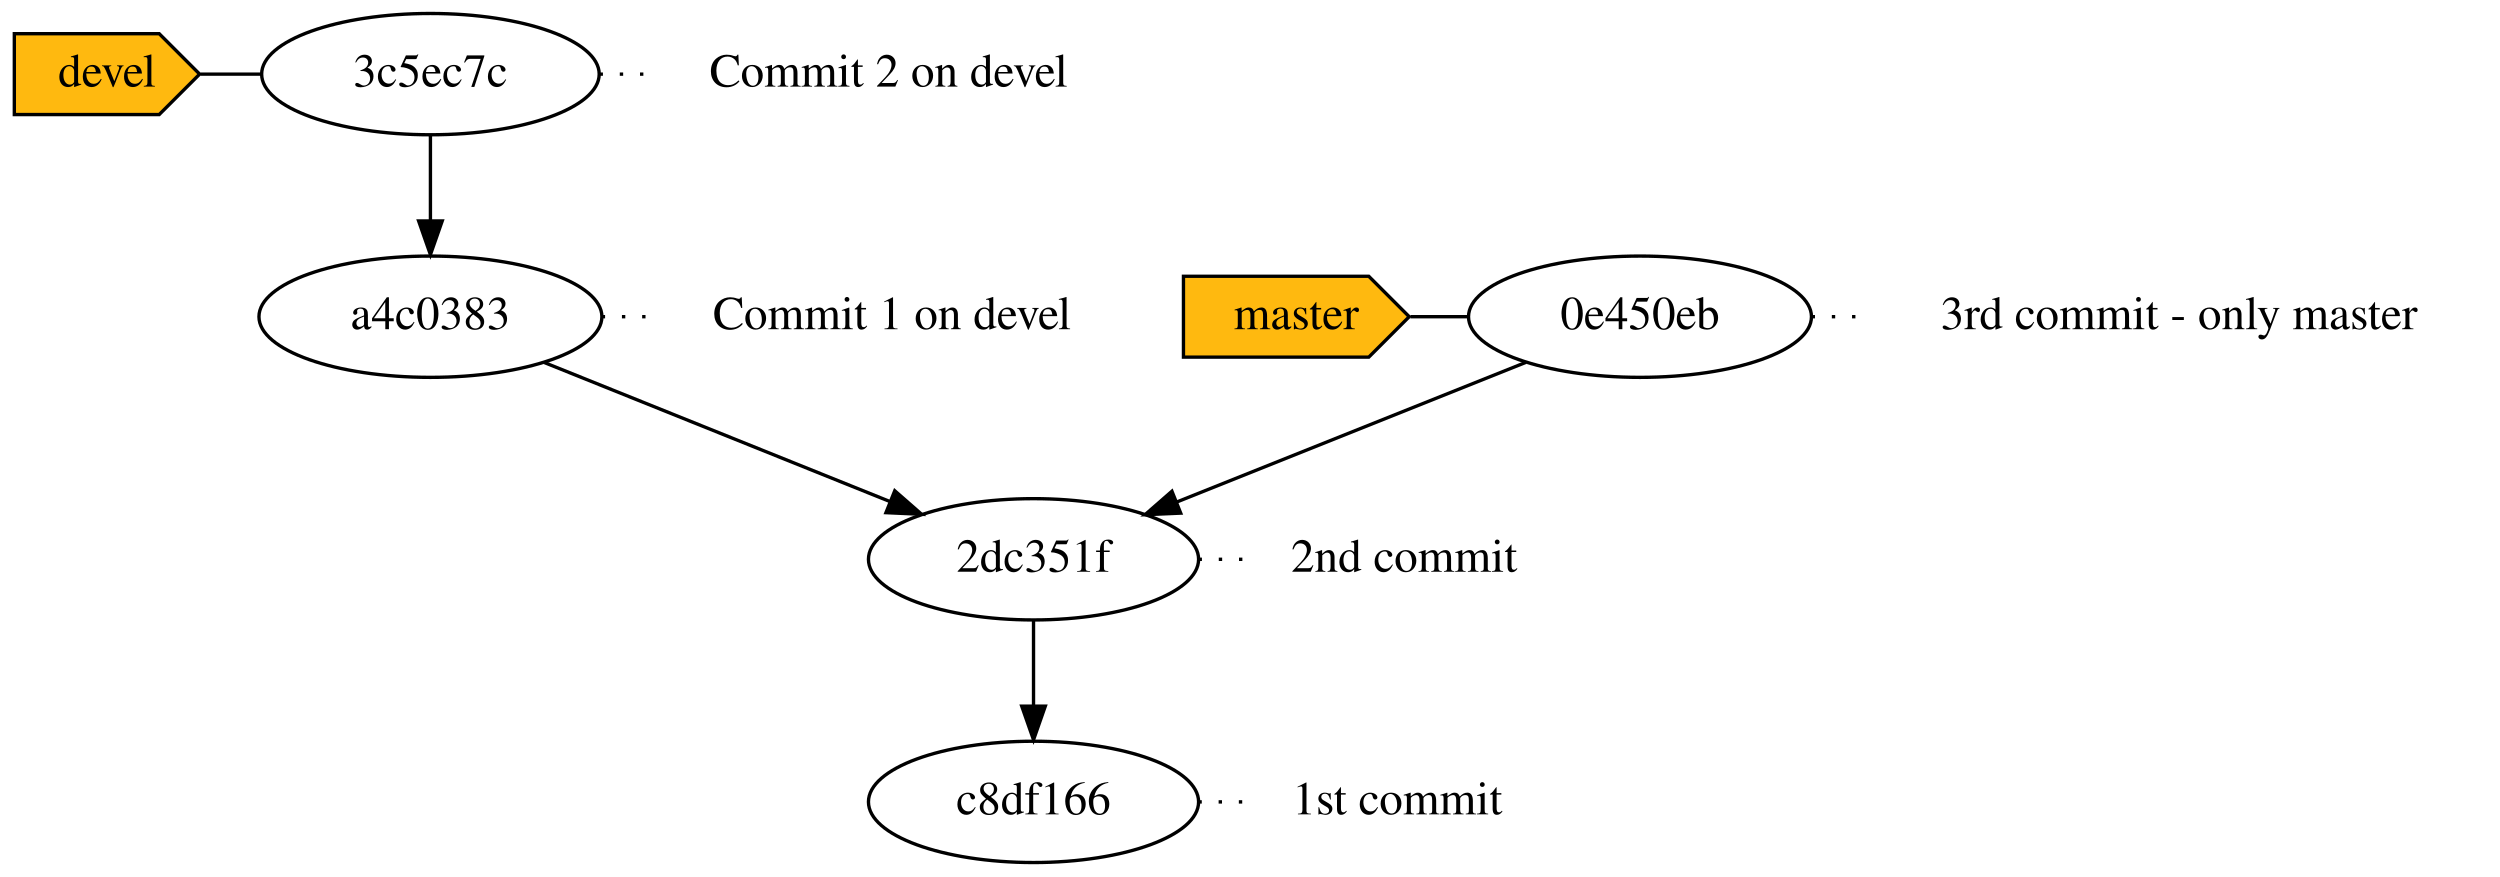
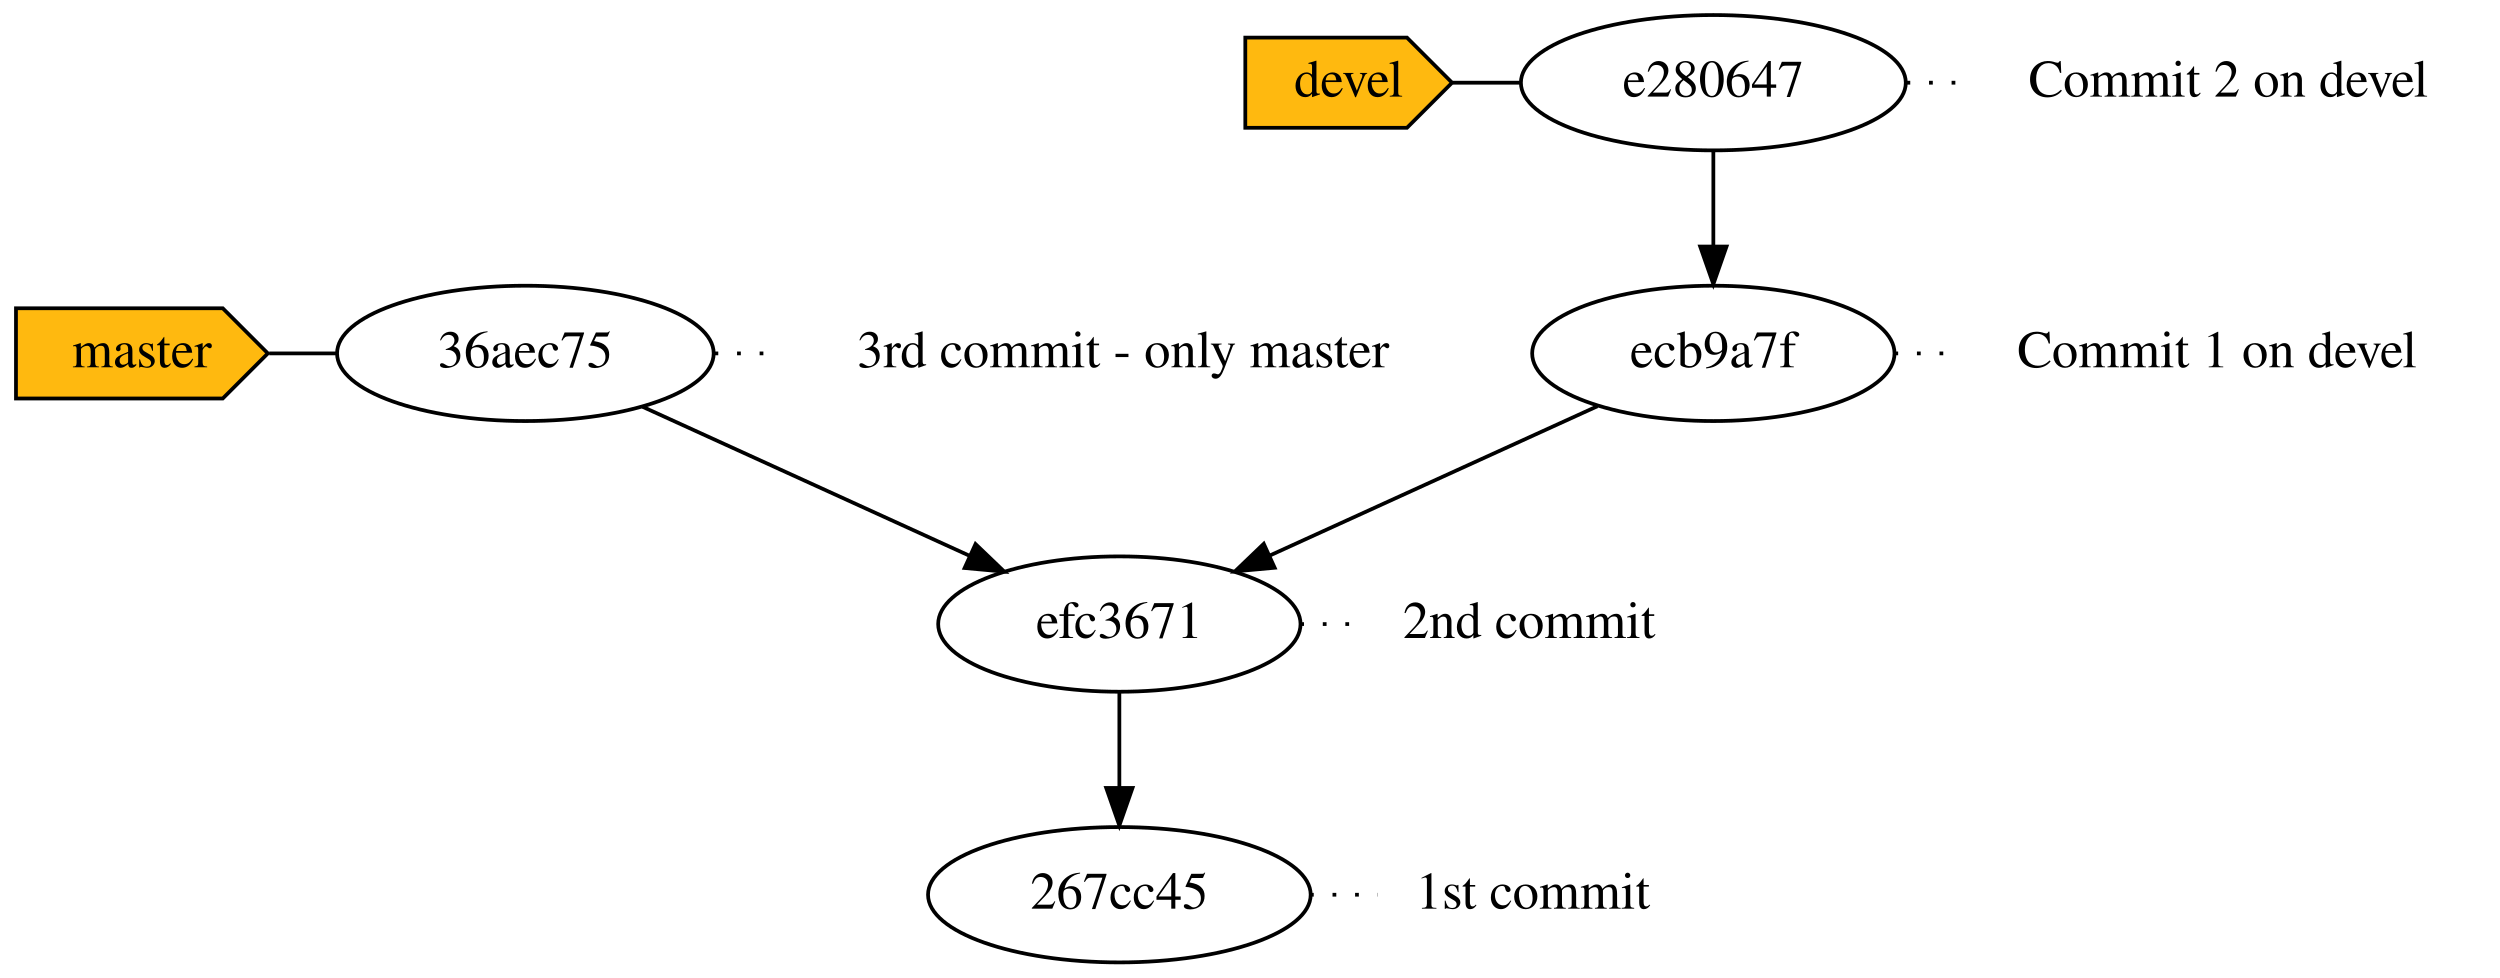
- <svg xmlns="http://www.w3.org/2000/svg" width="742pt" height="260pt" viewBox="0.00 0.00 741.50 260.00">
+ <svg xmlns="http://www.w3.org/2000/svg" width="665pt" height="260pt" viewBox="0.00 0.00 664.50 260.00">
  <g id="graph0" class="graph" transform="scale(1 1) rotate(0) translate(4 256)">
    <g id="node1" class="node">
-       <ellipse fill="none" stroke="#000000" cx="482.5" cy="-162" rx="50.892" ry="18" />
-       <text text-anchor="middle" x="482.5" y="-158.3" font-family="Times,serif" font-size="14.00" fill="#000000">0e450eb</text>
+       <ellipse fill="none" stroke="#000000" cx="293.5" cy="-18" rx="50.892" ry="18" />
+       <text text-anchor="middle" x="293.5" y="-14.3" font-family="Times,serif" font-size="14.00" fill="#000000">267cc45</text>
    </g>
    <g id="node2" class="node">
-       <text text-anchor="middle" x="642.5" y="-158.3" font-family="Times,serif" font-size="14.00" fill="#000000">3rd commit - only master</text>
+       <text text-anchor="middle" x="403.5" y="-14.3" font-family="Times,serif" font-size="14.00" fill="#000000">1st commit</text>
    </g>
    <g id="edge1" class="edge">
-       <path fill="none" stroke="#000000" stroke-dasharray="1,5" d="M533.438,-162C539.402,-162 545.366,-162 551.331,-162" />
+       <path fill="none" stroke="#000000" stroke-dasharray="1,5" d="M344.203,-18C350.226,-18 356.248,-18 362.27,-18" />
    </g>
    <g id="node3" class="node">
-       <ellipse fill="none" stroke="#000000" cx="302.5" cy="-90" rx="48.993" ry="18" />
-       <text text-anchor="middle" x="302.5" y="-86.3" font-family="Times,serif" font-size="14.00" fill="#000000">2dc351f</text>
+       <ellipse fill="none" stroke="#000000" cx="135.5" cy="-162" rx="50.091" ry="18" />
+       <text text-anchor="middle" x="135.5" y="-158.3" font-family="Times,serif" font-size="14.00" fill="#000000">36aec75</text>
+     </g>
+     <g id="node4" class="node">
+       <text text-anchor="middle" x="294.5" y="-158.3" font-family="Times,serif" font-size="14.00" fill="#000000">3rd commit - only master</text>
+     </g>
+     <g id="edge2" class="edge">
+       <path fill="none" stroke="#000000" stroke-dasharray="1,5" d="M185.809,-162C191.611,-162 197.414,-162 203.216,-162" />
+     </g>
+     <g id="node9" class="node">
+       <ellipse fill="none" stroke="#000000" cx="293.5" cy="-90" rx="48.192" ry="18" />
+       <text text-anchor="middle" x="293.5" y="-86.3" font-family="Times,serif" font-size="14.00" fill="#000000">efc3671</text>
    </g>
    <g id="edge6" class="edge">
-       <path fill="none" stroke="#000000" d="M448.643,-148.457C419.295,-136.718 376.684,-119.674 345.039,-107.016" />
-       <polygon fill="#000000" stroke="#000000" points="346.181,-103.703 335.597,-103.239 343.582,-110.202 346.181,-103.703" />
+       <path fill="none" stroke="#000000" d="M166.716,-147.775C191.655,-136.411 226.77,-120.408 253.724,-108.126" />
+       <polygon fill="#000000" stroke="#000000" points="255.238,-111.282 262.887,-103.95 252.336,-104.912 255.238,-111.282" />
    </g>
-     <g id="node4" class="node">
-       <text text-anchor="middle" x="412.5" y="-86.3" font-family="Times,serif" font-size="14.00" fill="#000000">2nd commit</text>
+     <g id="node5" class="node">
+       <ellipse fill="none" stroke="#000000" cx="451.5" cy="-234" rx="51.191" ry="18" />
+       <text text-anchor="middle" x="451.5" y="-230.3" font-family="Times,serif" font-size="14.00" fill="#000000">e280647</text>
    </g>
-     <g id="edge2" class="edge">
-       <path fill="none" stroke="#000000" stroke-dasharray="1,5" d="M351.484,-90C357.363,-90 363.243,-90 369.122,-90" />
+     <g id="node6" class="node">
+       <text text-anchor="middle" x="588.5" y="-230.3" font-family="Times,serif" font-size="14.00" fill="#000000">Commit 2 on devel</text>
    </g>
-     <g id="node9" class="node">
-       <ellipse fill="none" stroke="#000000" cx="302.5" cy="-18" rx="48.993" ry="18" />
-       <text text-anchor="middle" x="302.5" y="-14.3" font-family="Times,serif" font-size="14.00" fill="#000000">c8df166</text>
+     <g id="edge3" class="edge">
+       <path fill="none" stroke="#000000" stroke-dasharray="1,5" d="M502.875,-234C508.673,-234 514.47,-234 520.268,-234" />
+     </g>
+     <g id="node7" class="node">
+       <ellipse fill="none" stroke="#000000" cx="451.5" cy="-162" rx="48.192" ry="18" />
+       <text text-anchor="middle" x="451.5" y="-158.3" font-family="Times,serif" font-size="14.00" fill="#000000">ecb9a7f</text>
    </g>
    <g id="edge7" class="edge">
-       <path fill="none" stroke="#000000" d="M302.5,-71.831C302.5,-64.131 302.5,-54.974 302.5,-46.417" />
-       <polygon fill="#000000" stroke="#000000" points="306,-46.413 302.5,-36.413 299,-46.413 306,-46.413" />
+       <path fill="none" stroke="#000000" d="M451.5,-215.831C451.5,-208.131 451.5,-198.974 451.5,-190.417" />
+       <polygon fill="#000000" stroke="#000000" points="455,-190.413 451.5,-180.413 448,-190.413 455,-190.413" />
    </g>
-     <g id="node5" class="node">
-       <ellipse fill="none" stroke="#000000" cx="123.5" cy="-234" rx="50.091" ry="18" />
-       <text text-anchor="middle" x="123.5" y="-230.3" font-family="Times,serif" font-size="14.00" fill="#000000">3c5ec7c</text>
+     <g id="node8" class="node">
+       <text text-anchor="middle" x="585.5" y="-158.3" font-family="Times,serif" font-size="14.00" fill="#000000">Commit 1 on devel</text>
    </g>
-     <g id="node6" class="node">
-       <text text-anchor="middle" x="259.5" y="-230.3" font-family="Times,serif" font-size="14.00" fill="#000000">Commit 2 on devel</text>
-     </g>
-     <g id="edge3" class="edge">
-       <path fill="none" stroke="#000000" stroke-dasharray="1,5" d="M173.703,-234C179.624,-234 185.545,-234 191.466,-234" />
-     </g>
-     <g id="node7" class="node">
-       <ellipse fill="none" stroke="#000000" cx="123.5" cy="-162" rx="50.892" ry="18" />
-       <text text-anchor="middle" x="123.5" y="-158.3" font-family="Times,serif" font-size="14.00" fill="#000000">a4c0383</text>
+     <g id="edge4" class="edge">
+       <path fill="none" stroke="#000000" stroke-dasharray="1,5" d="M499.656,-162C505.58,-162 511.505,-162 517.429,-162" />
    </g>
    <g id="edge8" class="edge">
-       <path fill="none" stroke="#000000" d="M123.5,-215.831C123.5,-208.131 123.5,-198.974 123.5,-190.417" />
-       <polygon fill="#000000" stroke="#000000" points="127,-190.413 123.5,-180.413 120,-190.413 127,-190.413" />
+       <path fill="none" stroke="#000000" d="M420.661,-147.947C395.757,-136.598 360.528,-120.544 333.464,-108.211" />
+       <polygon fill="#000000" stroke="#000000" points="334.812,-104.98 324.261,-104.018 331.91,-111.35 334.812,-104.98" />
    </g>
    <g id="edge9" class="edge">
-       <path fill="none" stroke="#000000" d="M157.168,-148.457C186.262,-136.755 228.462,-119.781 259.9,-107.135" />
-       <polygon fill="#000000" stroke="#000000" points="261.314,-110.339 269.285,-103.36 258.702,-103.845 261.314,-110.339" />
-     </g>
-     <g id="node8" class="node">
-       <text text-anchor="middle" x="260.5" y="-158.3" font-family="Times,serif" font-size="14.00" fill="#000000">Commit 1 on devel</text>
-     </g>
-     <g id="edge4" class="edge">
-       <path fill="none" stroke="#000000" stroke-dasharray="1,5" d="M174.34,-162C180.286,-162 186.232,-162 192.178,-162" />
+       <path fill="none" stroke="#000000" d="M293.5,-71.831C293.5,-64.131 293.5,-54.974 293.5,-46.417" />
+       <polygon fill="#000000" stroke="#000000" points="297,-46.413 293.5,-36.413 290,-46.413 297,-46.413" />
    </g>
    <g id="node10" class="node">
-       <text text-anchor="middle" x="410.5" y="-14.3" font-family="Times,serif" font-size="14.00" fill="#000000">1st commit</text>
+       <text text-anchor="middle" x="402.5" y="-86.3" font-family="Times,serif" font-size="14.00" fill="#000000">2nd commit</text>
    </g>
    <g id="edge5" class="edge">
-       <path fill="none" stroke="#000000" stroke-dasharray="1,5" d="M351.438,-18C357.436,-18 363.435,-18 369.433,-18" />
+       <path fill="none" stroke="#000000" stroke-dasharray="1,5" d="M341.613,-90C347.48,-90 353.347,-90 359.213,-90" />
    </g>
    <g id="node11" class="node">
-       <polygon fill="#ffb90f" stroke="#000000" points="43,-246 0,-246 0,-222 43,-222 55,-234 43,-246" />
-       <text text-anchor="middle" x="27.5" y="-230.3" font-family="Times,serif" font-size="14.00" fill="#000000">devel</text>
+       <polygon fill="#ffb90f" stroke="#000000" points="370,-246 327,-246 327,-222 370,-222 382,-234 370,-246" />
+       <text text-anchor="middle" x="354.5" y="-230.3" font-family="Times,serif" font-size="14.00" fill="#000000">devel</text>
    </g>
    <g id="edge10" class="edge">
-       <path fill="none" stroke="#000000" d="M55.25,-234C61.293,-234 67.336,-234 73.379,-234" />
+       <path fill="none" stroke="#000000" d="M382.16,-234C388.119,-234 394.078,-234 400.037,-234" />
    </g>
    <g id="node12" class="node">
-       <polygon fill="#ffb90f" stroke="#000000" points="402,-174 347,-174 347,-150 402,-150 414,-162 402,-174" />
-       <text text-anchor="middle" x="380.5" y="-158.3" font-family="Times,serif" font-size="14.00" fill="#000000">master</text>
+       <polygon fill="#ffb90f" stroke="#000000" points="55,-174 0,-174 0,-150 55,-150 67,-162 55,-174" />
+       <text text-anchor="middle" x="33.5" y="-158.3" font-family="Times,serif" font-size="14.00" fill="#000000">master</text>
    </g>
    <g id="edge11" class="edge">
-       <path fill="none" stroke="#000000" d="M414.367,-162C420.134,-162 425.9,-162 431.666,-162" />
+       <path fill="none" stroke="#000000" d="M67.367,-162C73.311,-162 79.255,-162 85.199,-162" />
    </g>
  </g>
</svg>
